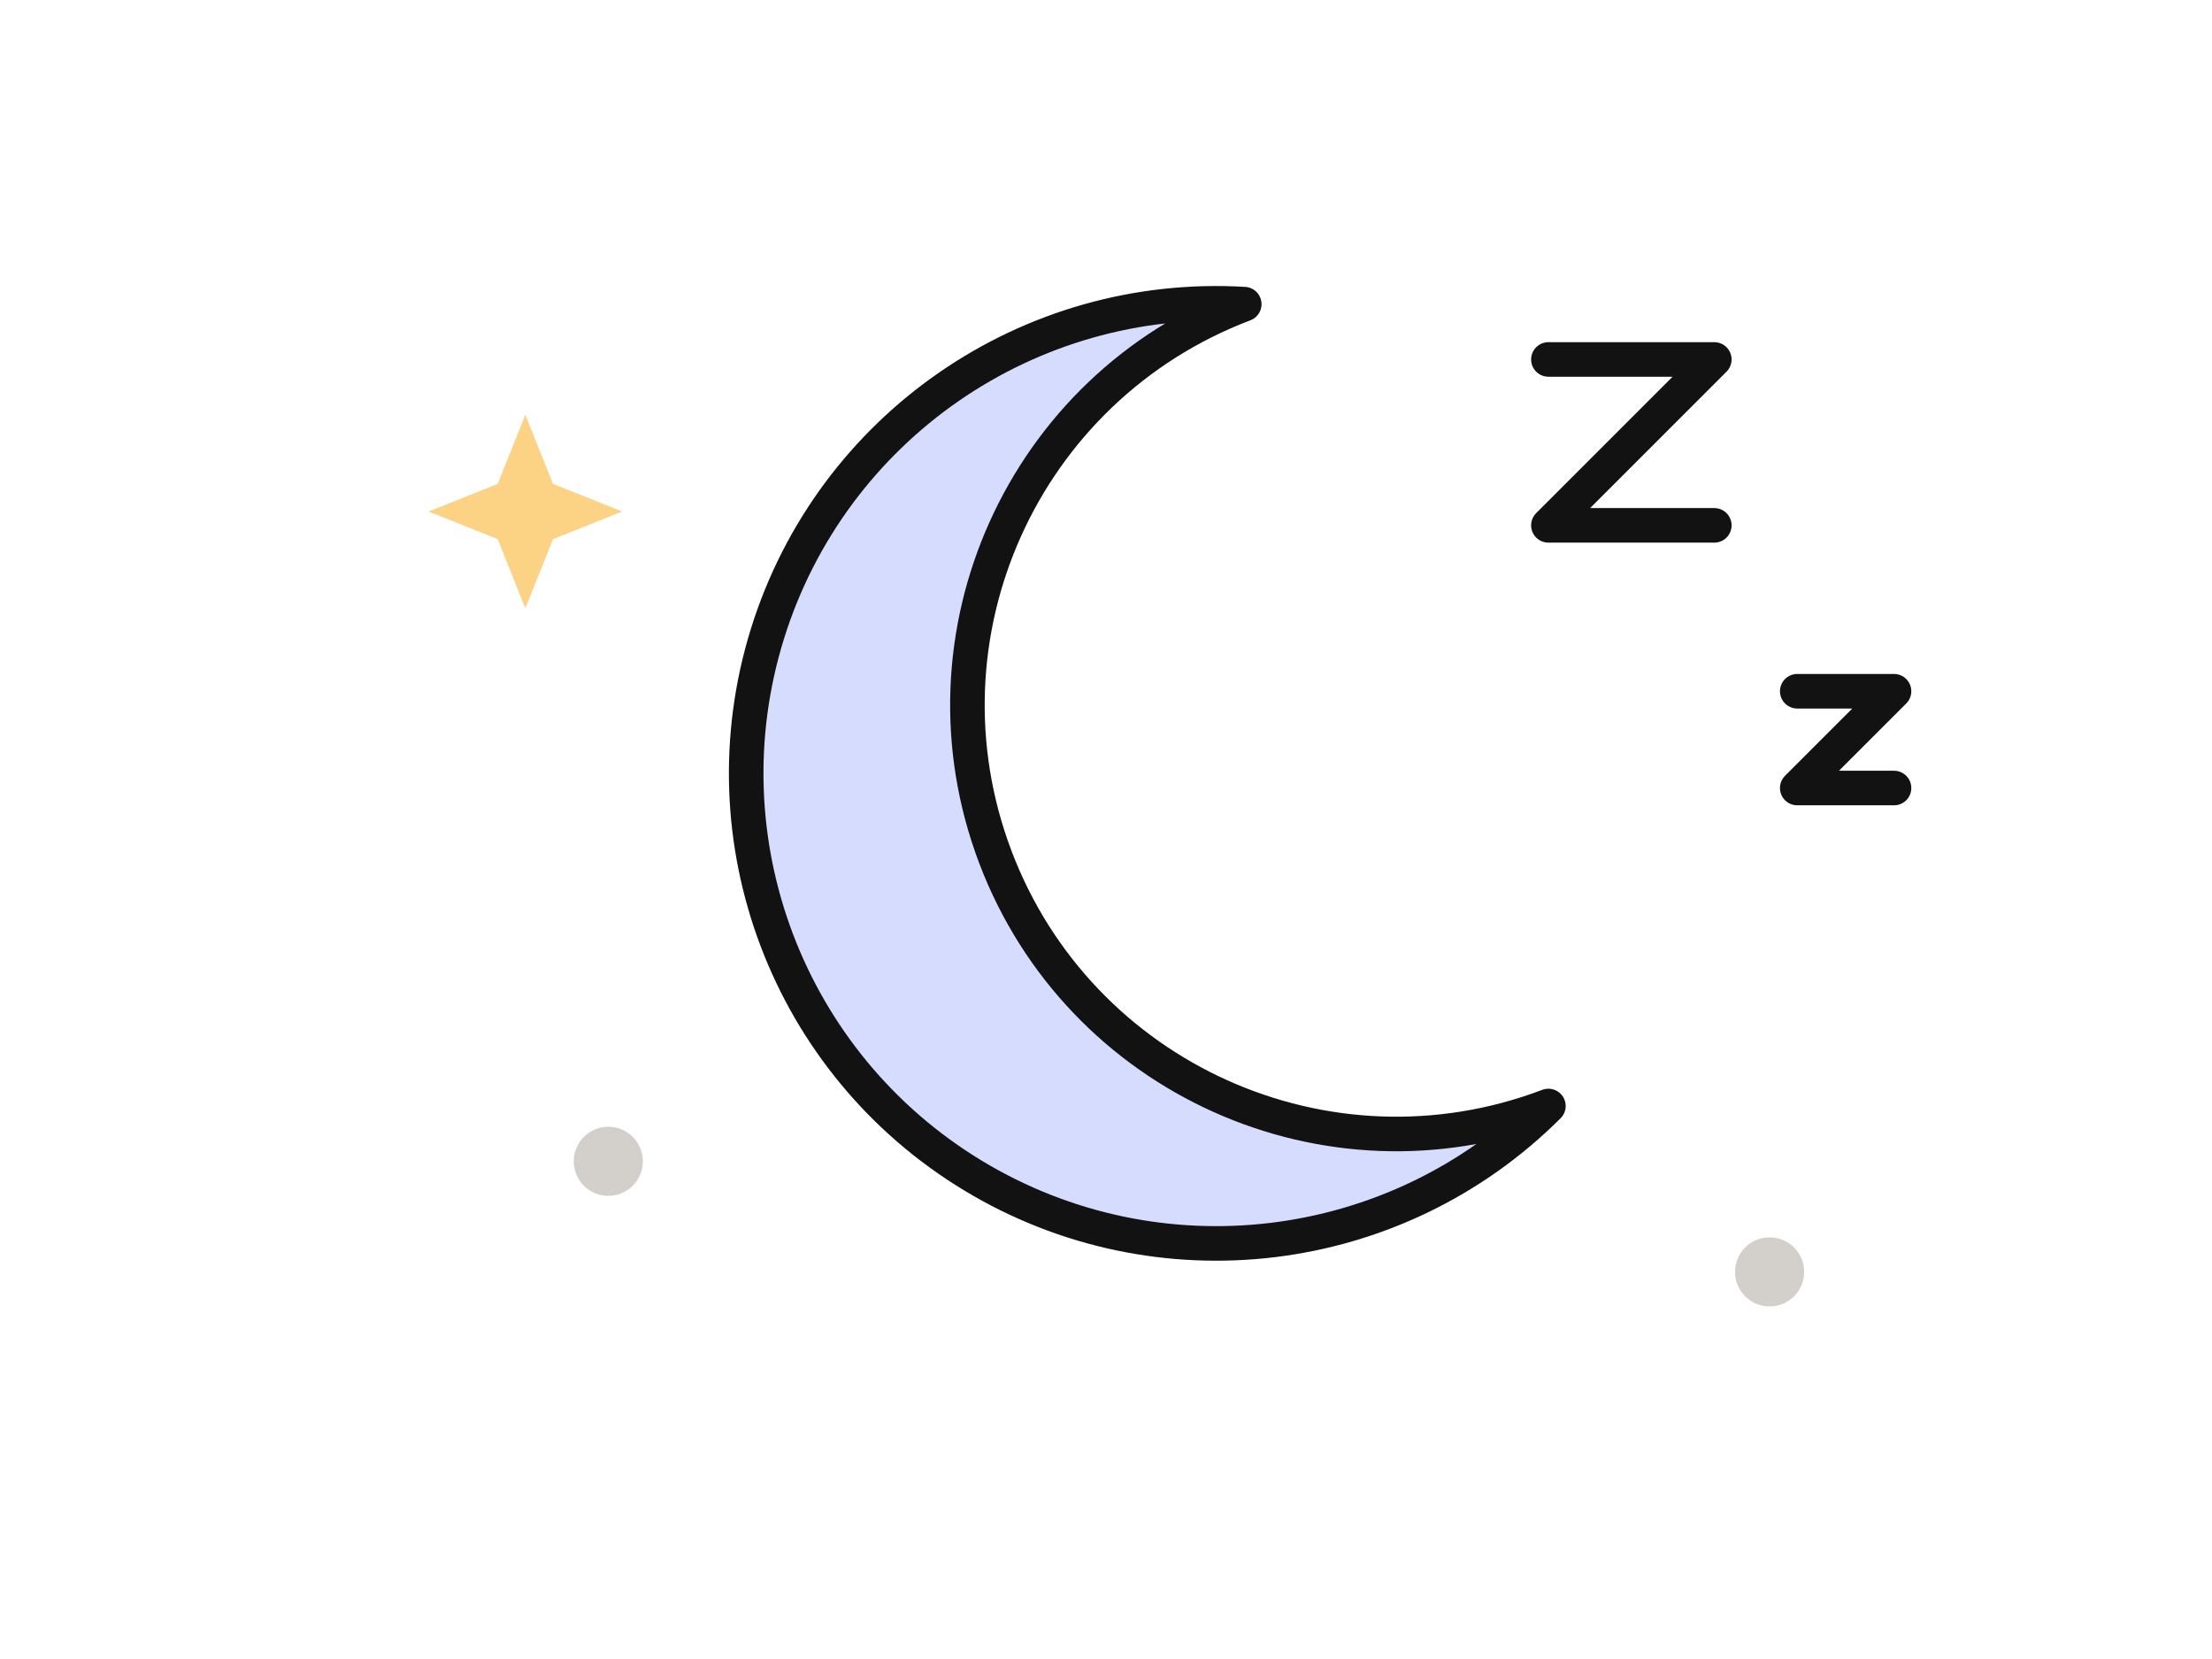
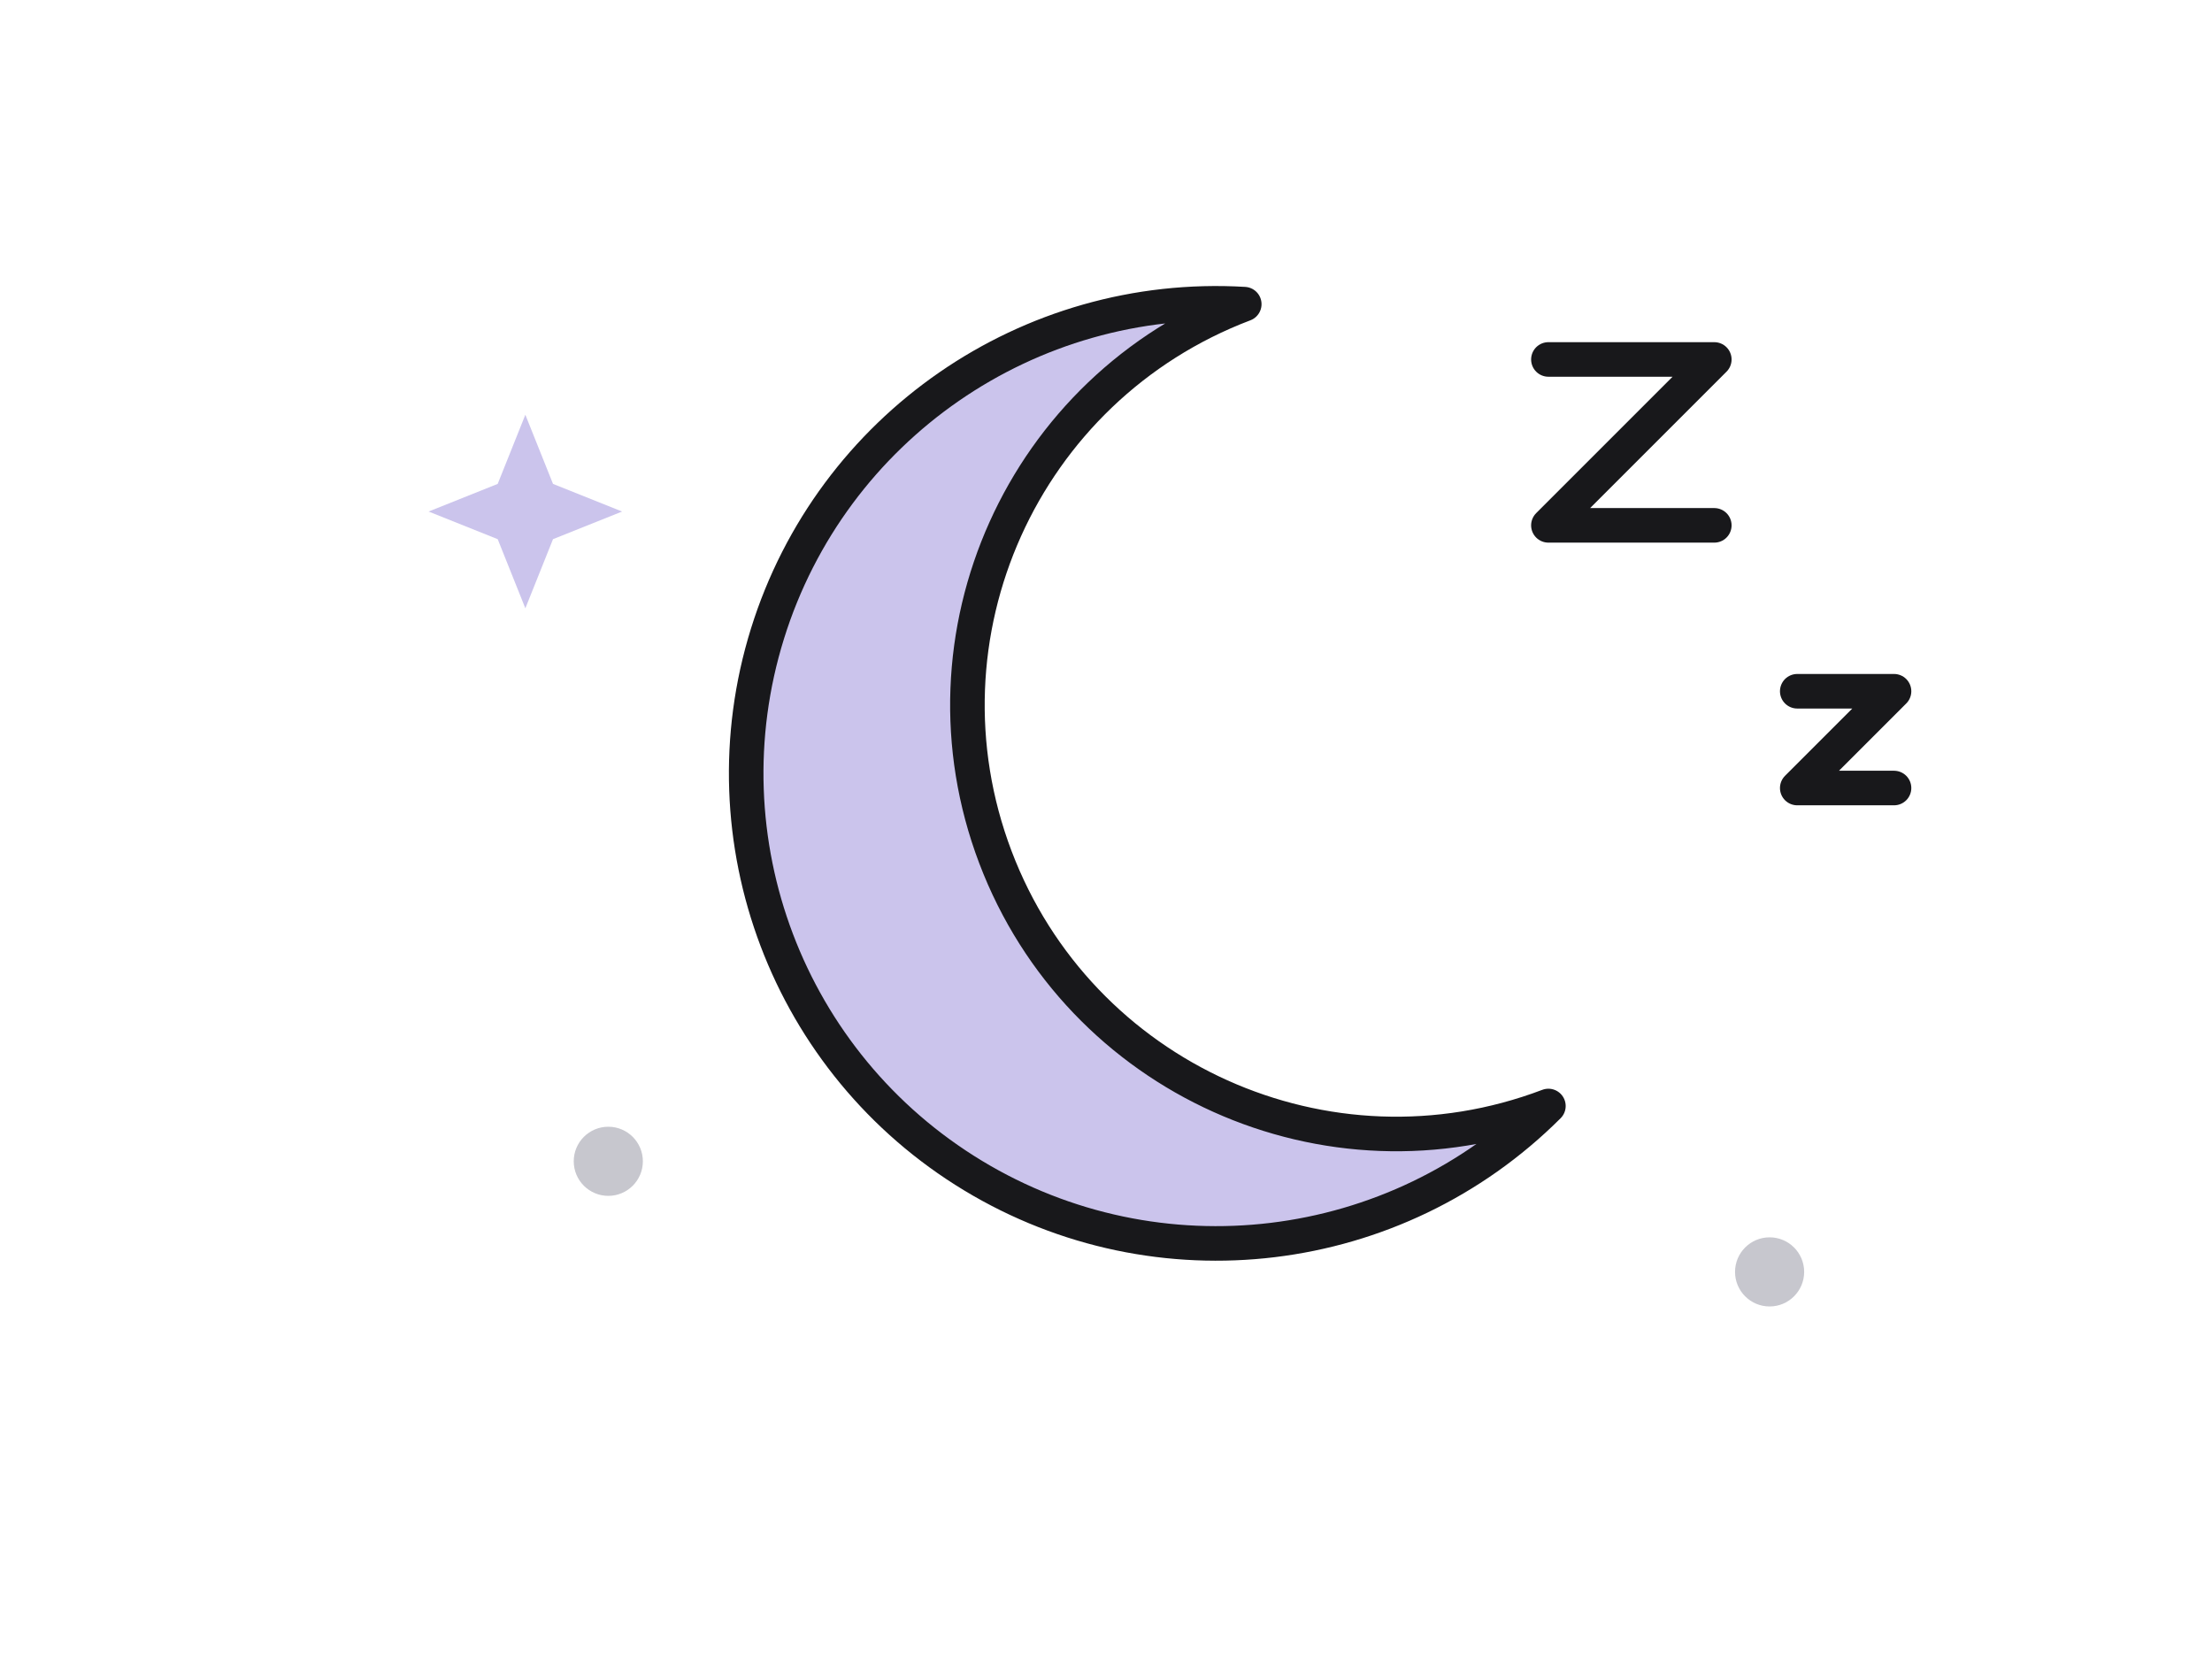
<svg xmlns="http://www.w3.org/2000/svg" viewBox="0 0 160 120" width="160" height="120">
-   <path fill="#d6dcfd" stroke="#121212" stroke-width="2.5" stroke-linecap="round" stroke-linejoin="round" d="M90 22a34 34 0 1 0 22 58a28 28 0 1 1-22-58z" />
-   <path stroke="#121212" stroke-width="2.5" stroke-linecap="round" stroke-linejoin="round" fill="none" d="M112 26h12l-12 12h12" />
-   <path stroke="#121212" stroke-width="2.5" stroke-linecap="round" stroke-linejoin="round" fill="none" d="M130 50h7l-7 7h7" />
-   <path fill="#fcd284" d="M38 30l2 5 5 2-5 2-2 5-2-5-5-2 5-2z" />
-   <circle fill="#d3d0cc" cx="44" cy="84" r="2.5" />
-   <circle fill="#d3d0cc" cx="128" cy="92" r="2.5" />
+   <path fill="#cbc4ec" stroke="#18181b" stroke-width="2.5" stroke-linecap="round" stroke-linejoin="round" d="M90 22a34 34 0 1 0 22 58a28 28 0 1 1-22-58z" />
+   <path stroke="#18181b" stroke-width="2.5" stroke-linecap="round" stroke-linejoin="round" fill="none" d="M112 26h12l-12 12h12" />
+   <path stroke="#18181b" stroke-width="2.5" stroke-linecap="round" stroke-linejoin="round" fill="none" d="M130 50h7l-7 7h7" />
+   <path fill="#cbc4ec" d="M38 30l2 5 5 2-5 2-2 5-2-5-5-2 5-2z" />
+   <circle fill="#c7c7ce" cx="44" cy="84" r="2.5" />
+   <circle fill="#c7c7ce" cx="128" cy="92" r="2.5" />
</svg>
